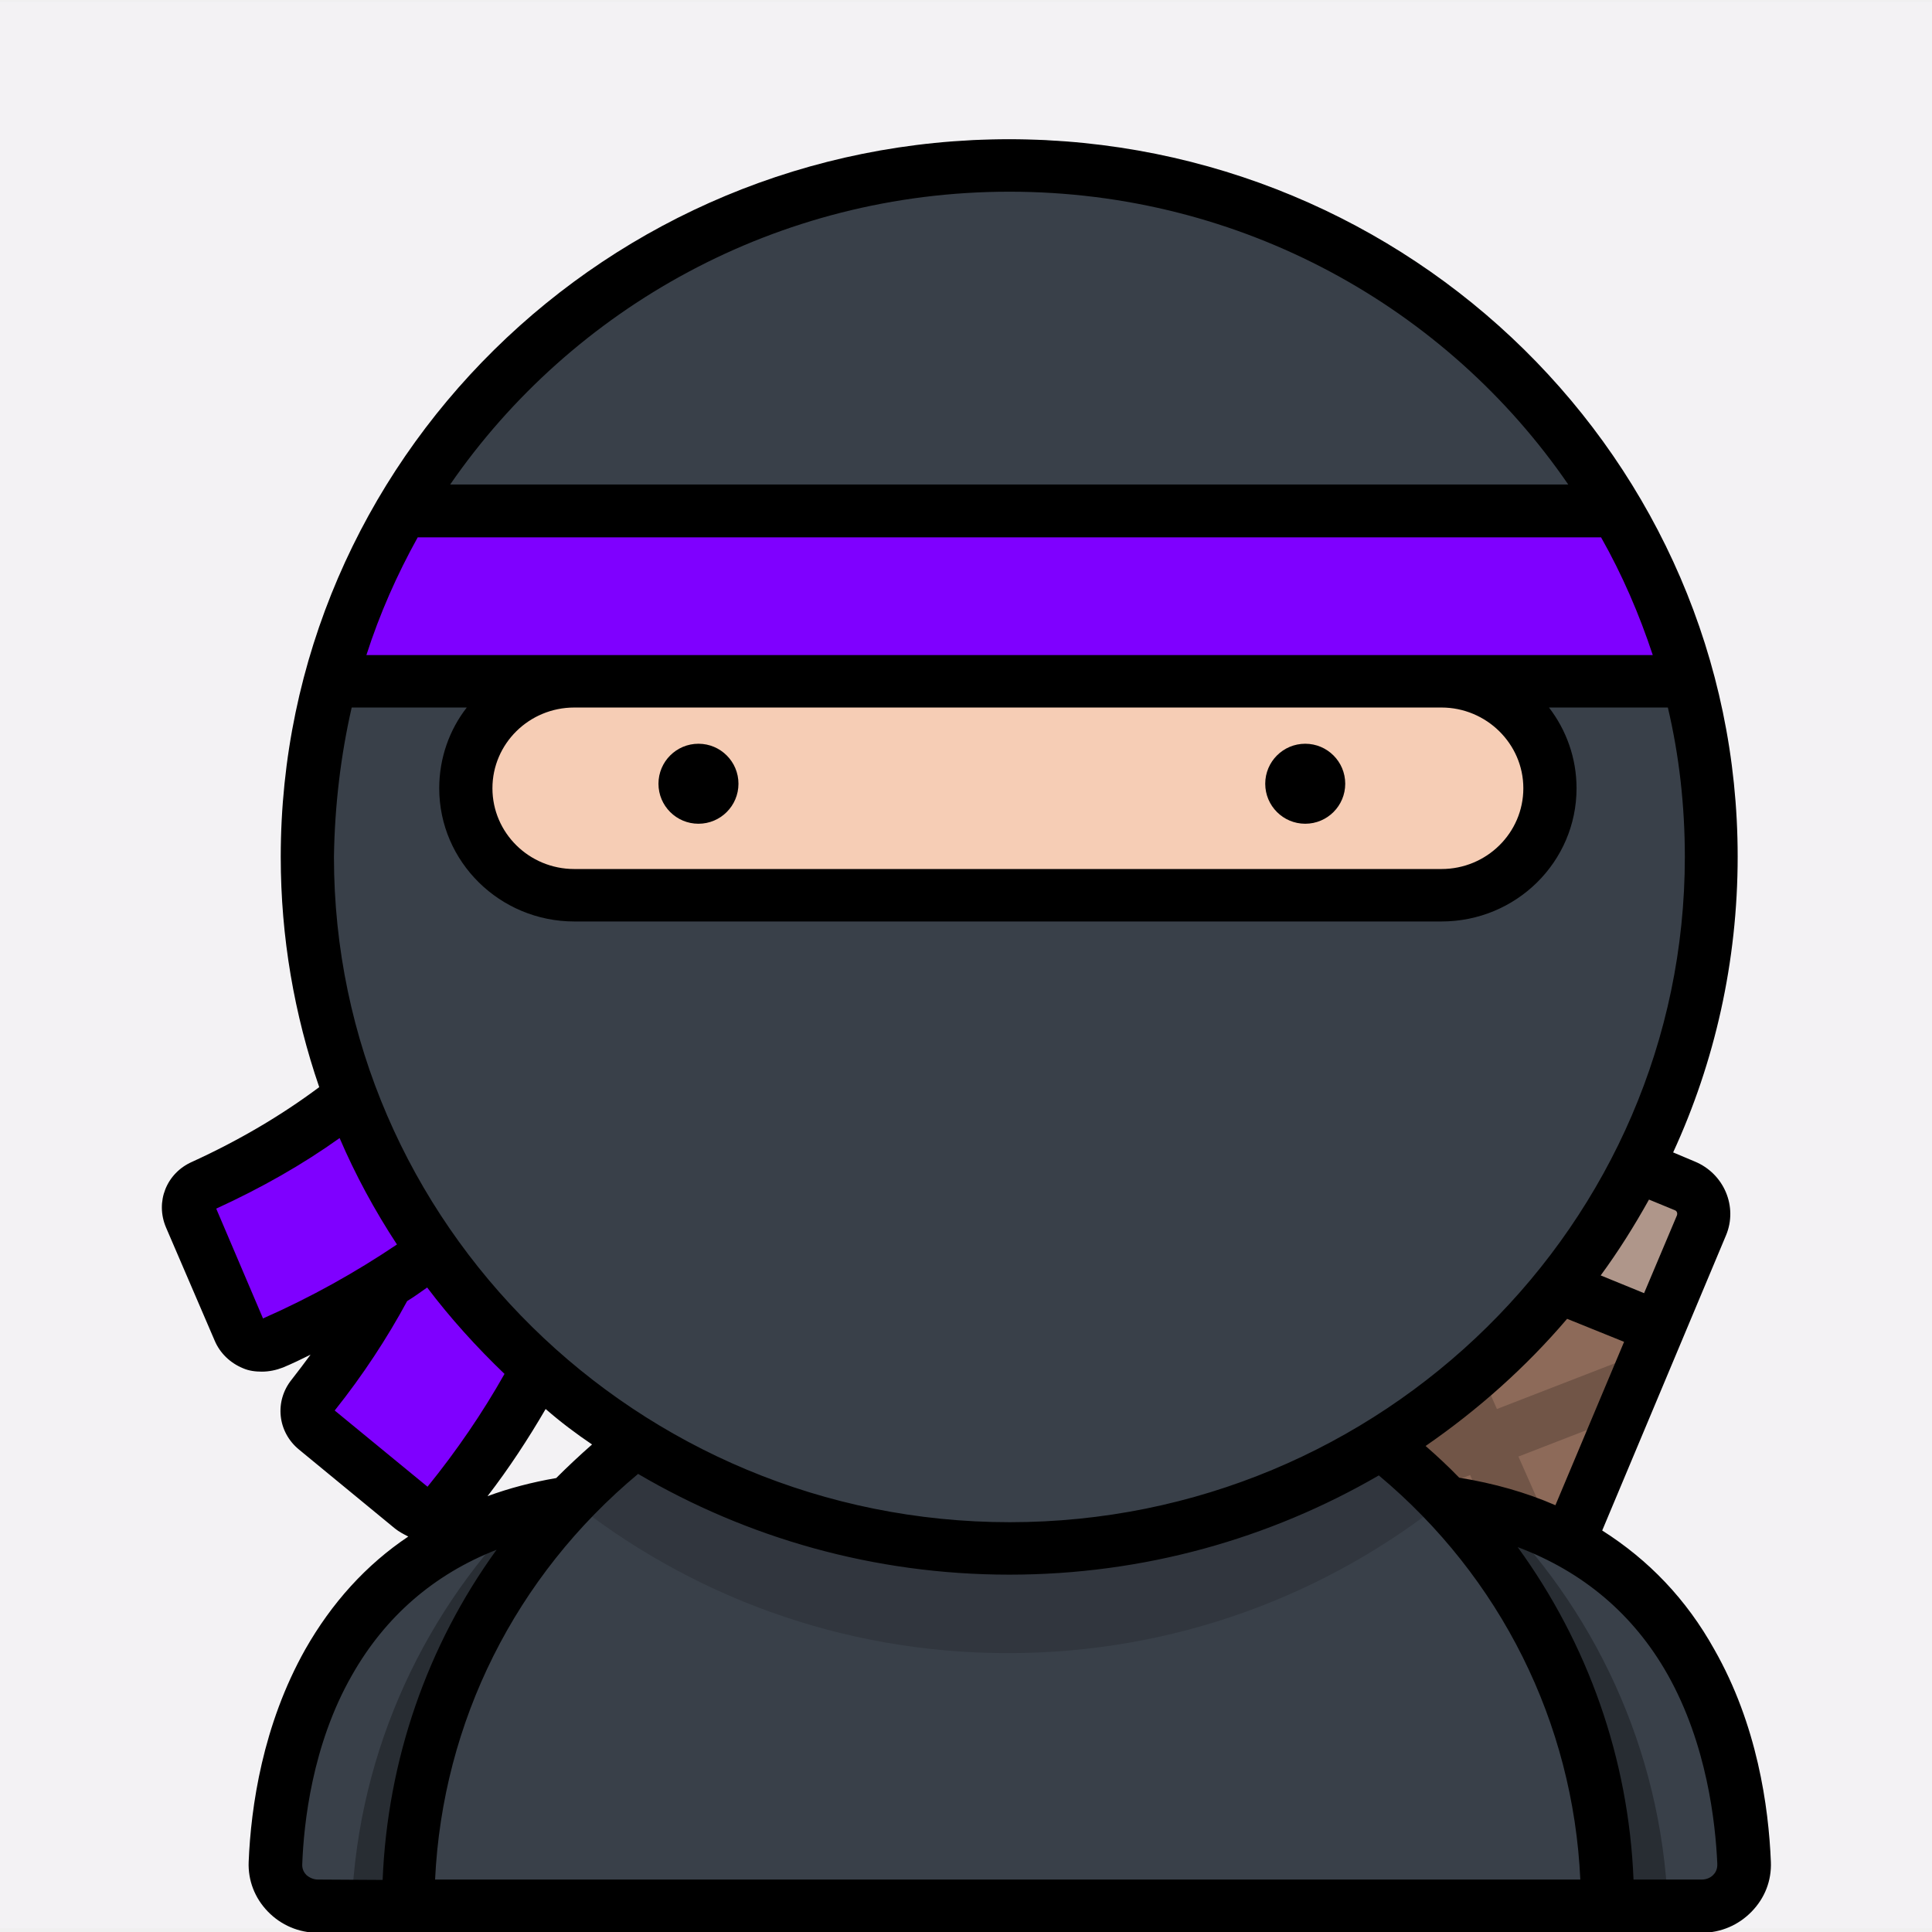
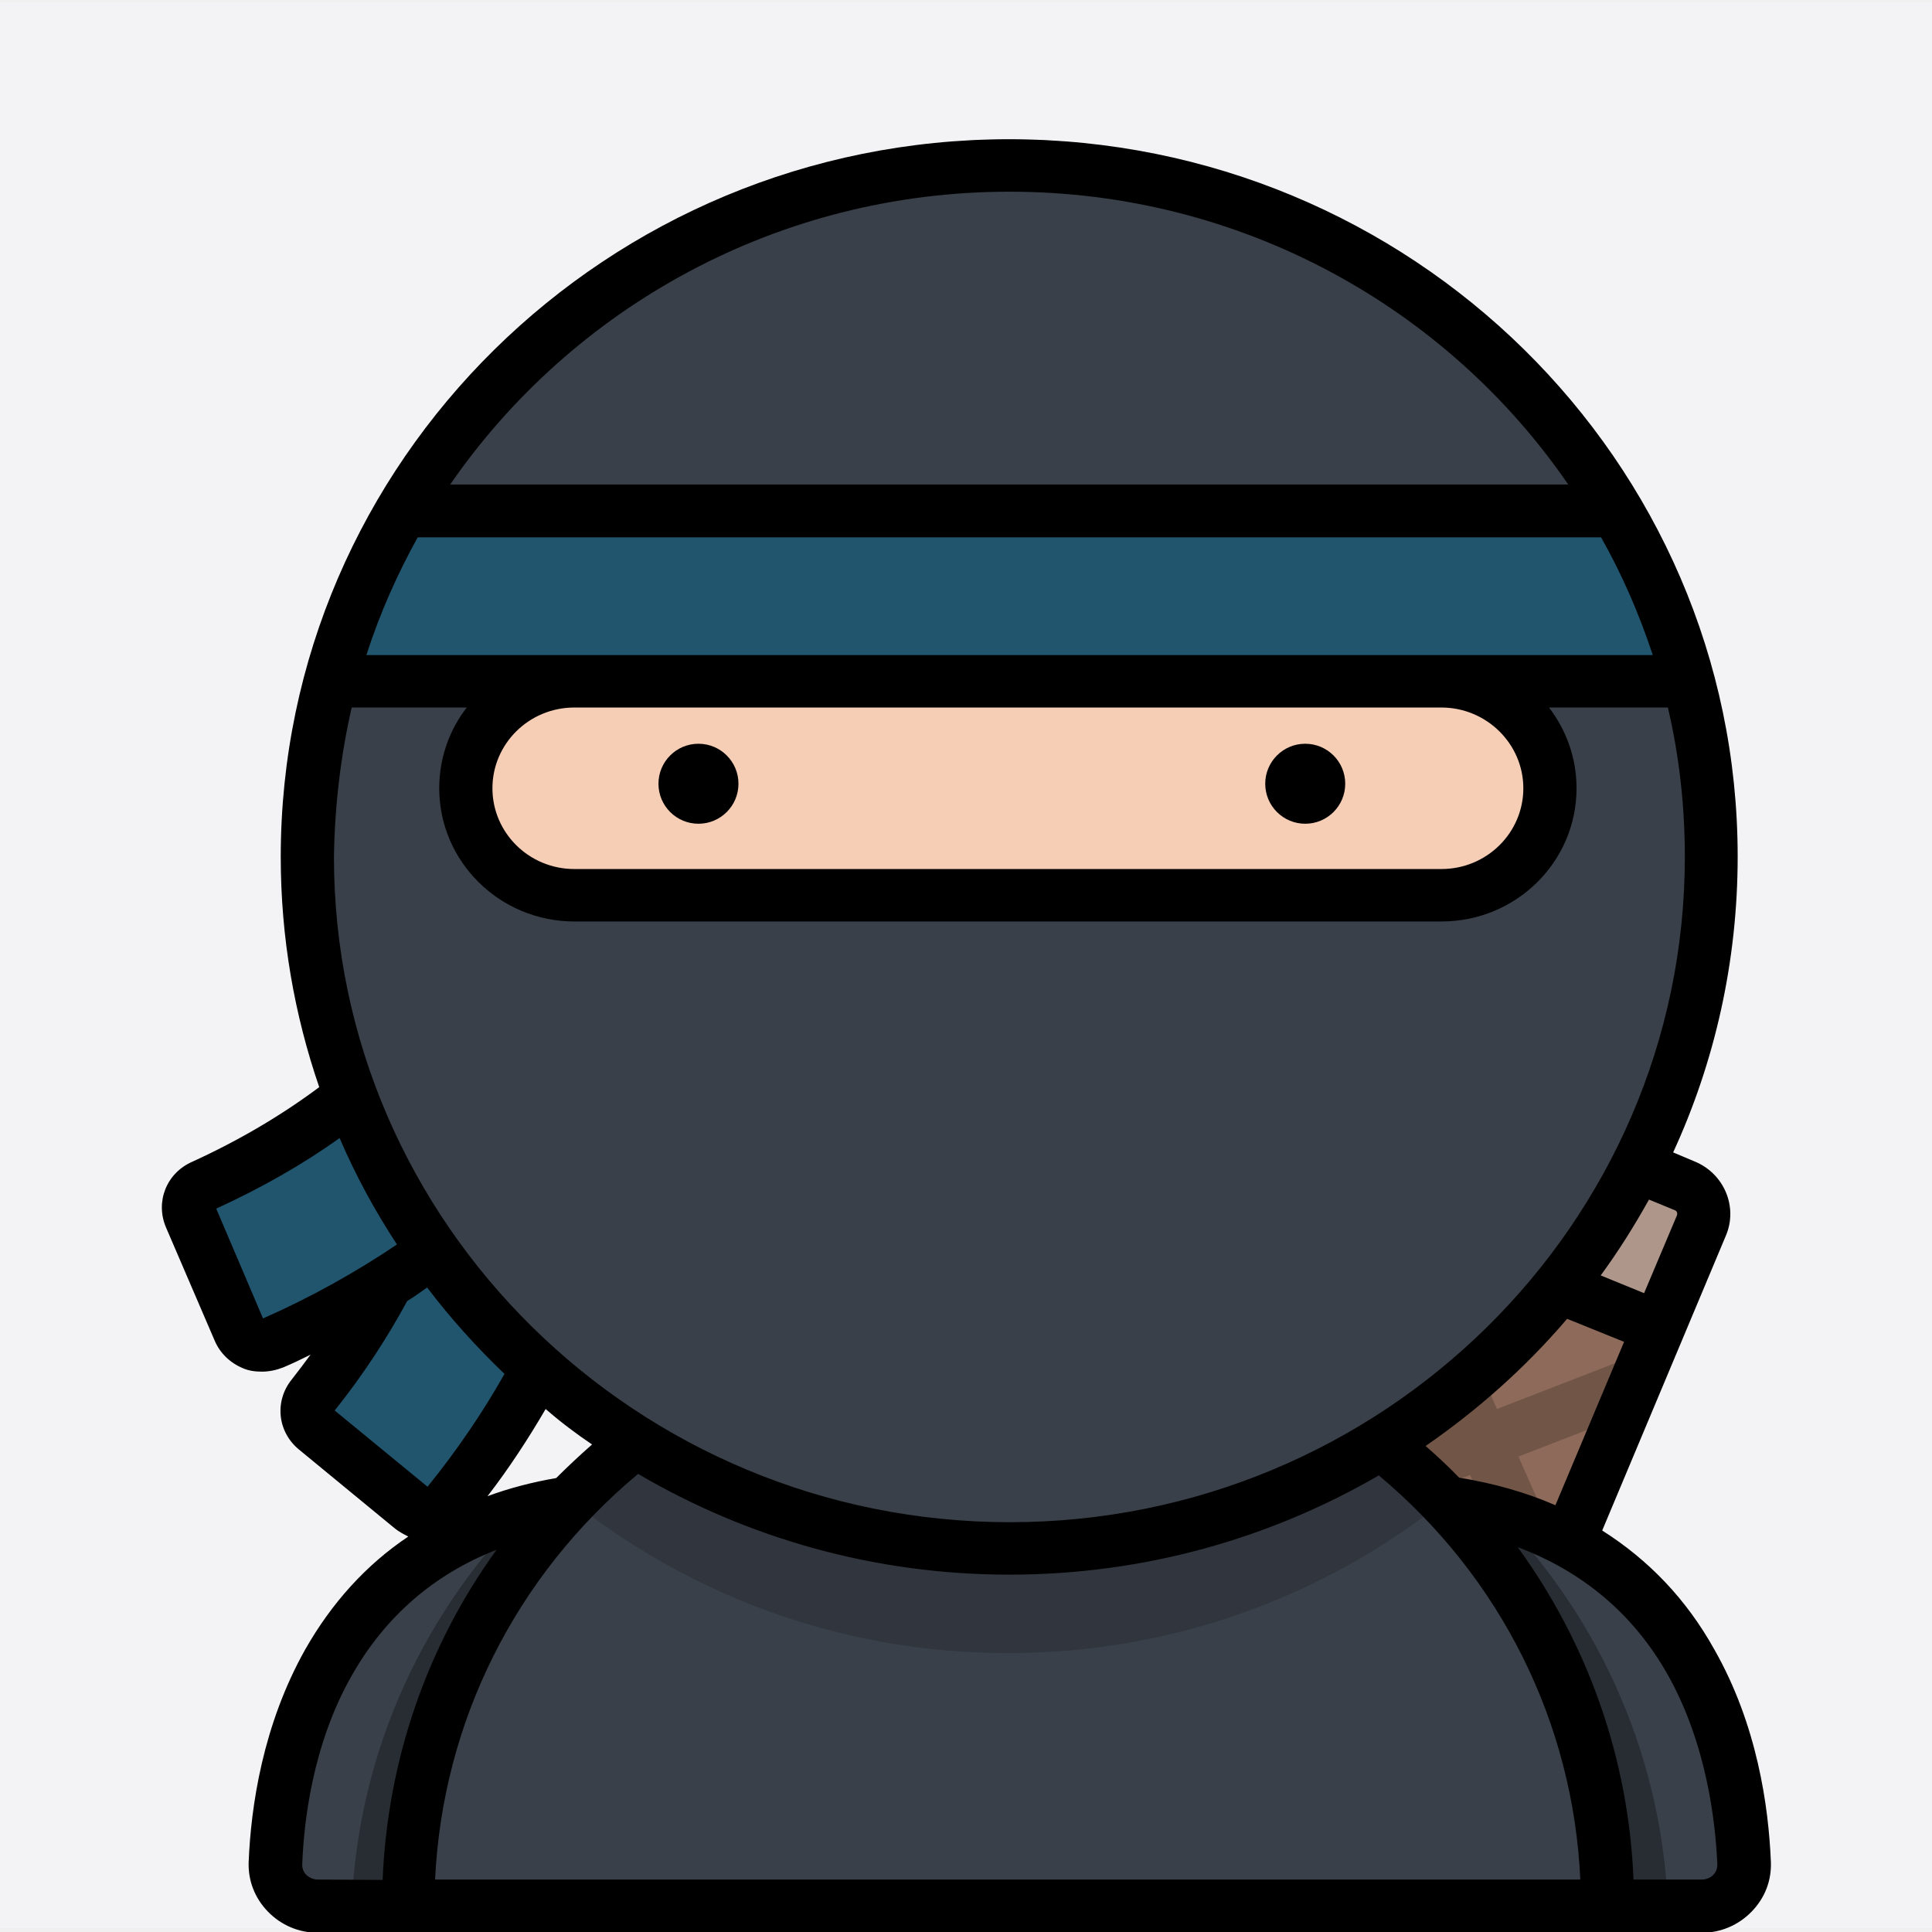
<svg xmlns="http://www.w3.org/2000/svg" version="1.1" id="Layer_1" x="0px" y="0px" viewBox="-49 141 512 512" style="enable-background:new -49 141 512 512;" xml:space="preserve">
  <style type="text/css">
	.st0{fill:#F3F2F4;}
	.st1{fill:#8D6A59;}
	.st2{opacity:0.2;enable-background:new    ;}
	.st3{opacity:0.3;fill:#FFFFFF;enable-background:new    ;}
	.st4{fill:#E36566;}
- 	.st5{fill:#7F00FF;}
+ 	.st5{fill:#21546d;}
	.st6{fill:#394049;}
	.st7{opacity:0.3;enable-background:new    ;}
	.st8{opacity:0.15;enable-background:new    ;}
	.st9{fill:#F6CDB5;}
</style>
  <rect x="-49" y="141.5" class="st0" width="512" height="510.5" />
  <g>
    <path class="st1" d="M332.8,630.5l-56.1-23.2l69.2-167.5c1.7-4.1,6.5-6.1,10.6-4.4l41.2,17c4.1,1.7,6.1,6.5,4.4,10.6L332.8,630.5z" />
    <polygon class="st2" points="386.9,499.2 347.7,514.4 330.8,476.1 323.5,493.6 334.9,519.4 308.7,529.6 301.4,547.1 340.6,531.9    357.6,570.3 364.8,552.8 353.4,527 379.7,516.8  " />
    <path class="st3" d="M390.6,490.5l-56.1-23.2l11.4-27.5c1.7-4.1,6.5-6.1,10.6-4.4l41.2,17c4.1,1.7,6.1,6.5,4.4,10.6L390.6,490.5z" />
    <path class="st4" d="M33.8,508.8c26.3-33.4,38-68.8,34.8-105.1l46-4.1c2.9,32.6-3.1,64.9-18,95.9c-9.4,19.7-20.2,34.2-27,42.7   c-2.3,2.8-6.5,3.3-9.2,0.9l-25.4-21.2C32,515.5,31.7,511.5,33.8,508.8z" />
    <path class="st5" d="M33.8,508.8c26.3-33.4,38-68.8,34.8-105.1l46-4.1c2.9,32.6-3.1,64.9-18,95.9c-9.4,19.7-20.2,34.2-27,42.7   c-2.3,2.8-6.5,3.3-9.2,0.9l-25.4-21.2C32,515.5,31.7,511.5,33.8,508.8z" />
    <path class="st5" d="M4.9,452.2c38.7-17.7,65.3-43.8,78.9-77.6l42.8,17.3c-12.3,30.3-32.4,56.2-59.8,77   c-17.3,13.2-33.5,21.1-43.6,25.6c-3.3,1.5-7.3-0.1-8.7-3.4L1.6,460.7C0.2,457.5,1.7,453.8,4.9,452.2z" />
    <path class="st6" d="M101.8,537.6c-67.4,10.8-77,71.1-78,96.8c-0.3,6.3,4.9,11.6,11.2,11.6h66.8V537.6L101.8,537.6z" />
    <path class="st7" d="M91.8,539.6C63.9,567,46,604.3,44.2,646h57.7V537.6C98.3,538.1,95,538.9,91.8,539.6z" />
    <path class="st6" d="M335.2,537.6c67.4,10.8,77,71.1,78,96.8c0.3,6.3-4.9,11.6-11.2,11.6h-66.8V537.6z" />
    <path class="st7" d="M345.4,539.6c27.9,27.3,45.8,64.7,47.6,106.3h-57.7V537.6C338.8,538.1,342.2,538.9,345.4,539.6z" />
    <path class="st6" d="M377,646c0-87.8-71.2-159-159-159s-159,71.2-159,159H377z" />
    <path class="st8" d="M218.1,487.1c-46.1,0-87.5,19.6-116.6,50.9c31.9,25.7,72.4,41.1,116.6,41.1s84.7-15.4,116.6-41.1   C305.6,506.7,264.1,487.1,218.1,487.1z" />
    <circle class="st6" cx="218.5" cy="363.9" r="185.9" />
    <path class="st9" d="M332.9,374.2H103.2c-15.9,0-28.7-12.9-28.7-28.7l0,0c0-15.9,12.9-28.7,28.7-28.7h229.8   c15.9,0,28.7,12.9,28.7,28.7l0,0C361.8,361.3,348.9,374.2,332.9,374.2z" />
    <path class="st5" d="M379.6,270.9H57.5c-8.2,14.2-14.6,29.6-18.8,45.8h359.8C394.2,300.4,387.8,285,379.6,270.9z" />
    <path d="M405.3,578.1c-7.4-13.3-17.4-23.7-29.7-31.5l32.8-78.2c3.2-7.6-0.5-16.4-8.3-19.6l-5.7-2.4c11-23.9,17.1-50.5,17.1-78.4   c0-104.9-86.6-190.1-193.1-190.1S25.4,263.3,25.4,368.1c0,21.3,3.6,41.8,10.2,61c-9.9,7.4-21.2,14.1-33.7,19.8   c-6.8,3-9.8,10.6-6.9,17.4l12.9,30c1.4,3.3,4.1,5.9,7.5,7.3c1.6,0.7,3.3,0.9,5,0.9c1.9,0,3.8-0.4,5.6-1.1c2.4-1,4.9-2.2,7.3-3.4   c-1.6,2.2-3.3,4.4-5,6.6c-4.6,5.7-3.8,13.9,2,18.6l25.4,20.9c1,0.8,2.3,1.5,3.5,2.1c-11.2,7.5-20.3,17.6-27.3,29.9   c-11.3,20.1-14.4,41.7-15,56.3c-0.2,4.9,1.6,9.6,5.1,13.2c3.5,3.6,8.2,5.6,13.2,5.6h341.9c0.3,0,0.7,0,0.9-0.1v0.1h24   c5,0,9.7-2,13.2-5.6c3.5-3.6,5.3-8.2,5.1-13.2C419.7,619.8,416.7,598.1,405.3,578.1z M363.2,539.9c-7.8-3.4-16.3-5.8-25.5-7.3   c-2.8-2.9-5.8-5.7-8.9-8.4c13.9-9.6,26.6-20.9,37.5-33.7l15.1,6.1L363.2,539.9z M394.8,461.7c0.6,0.2,0.8,0.8,0.6,1.4l-8.7,20.6   l-11.5-4.7c4.7-6.4,8.9-13.1,12.8-20.1L394.8,461.7z M218.5,191.8c61.6,0,116,30.8,148.1,77.6H70.3   C102.6,222.6,157,191.8,218.5,191.8z M61.7,283.4h313.6c5.6,9.9,10.1,20.3,13.7,31.2H48.1C51.6,303.7,56.2,293.3,61.7,283.4z    M354.7,349.9c0,11.8-9.7,21.4-21.7,21.4H103.2c-12,0-21.7-9.6-21.7-21.4s9.7-21.4,21.7-21.4H333   C344.9,328.5,354.7,338.1,354.7,349.9z M44.2,328.5h30.5c-4.6,5.9-7.3,13.4-7.3,21.4c0,19.5,16.1,35.3,35.8,35.3h229.8   c19.8,0,35.8-15.8,35.8-35.3c0-8-2.7-15.4-7.3-21.4h31.5c3,12.7,4.5,26,4.5,39.6c0,97.2-80.2,176.3-178.9,176.3   S39.5,465.2,39.5,368.1C39.7,354.5,41.3,341.2,44.2,328.5z M107.9,523.8c-3.3,2.9-6.5,5.9-9.5,8.9c-6.4,1.1-12.5,2.7-18.2,4.8   c5.7-7.4,10.8-15.2,15.4-23.1C99.5,517.8,103.6,520.9,107.9,523.8z M20.7,490.4L8.3,461.3c12-5.5,22.9-11.7,32.7-18.7   c4.2,9.8,9.3,19.2,15.2,28.2C45.2,478.2,33.4,484.8,20.7,490.4z M39.7,514.8c7.5-9.4,13.9-19.2,19.2-29c1.8-1.1,3.6-2.4,5.3-3.6   c6.2,8.2,13.1,15.8,20.5,22.9C78.9,515.4,72,525.5,64.3,535L39.7,514.8z M35.2,639.1c-1.1,0-2.2-0.5-3-1.2   c-0.5-0.5-1.2-1.5-1.1-2.9c0.4-10.7,2.6-31.6,13.2-50.1c8.8-15.5,21.7-26.7,38.3-33.2c-18.4,25.4-28.9,55.7-30.2,87.5L35.2,639.1   L35.2,639.1z M66.3,639.1c2-41.8,21.3-80.4,53.8-107.5c28.8,16.9,62.4,26.7,98.4,26.7c35.7,0,69.1-9.6,97.9-26.3   c32.3,27,51.5,65.5,53.4,107.1H66.3L66.3,639.1z M405,637.9c-0.8,0.8-1.9,1.2-3,1.2h-18.1c-1.3-32.1-12.1-62.5-30.7-88.1   c17.3,6.5,30.7,17.8,39.7,33.7c10.5,18.6,12.7,39.4,13.2,50.1C406.2,636.5,405.5,637.4,405,637.9z" />
    <circle cx="136.1" cy="348.7" r="10.6" />
    <circle cx="296.9" cy="348.7" r="10.6" />
  </g>
</svg>
